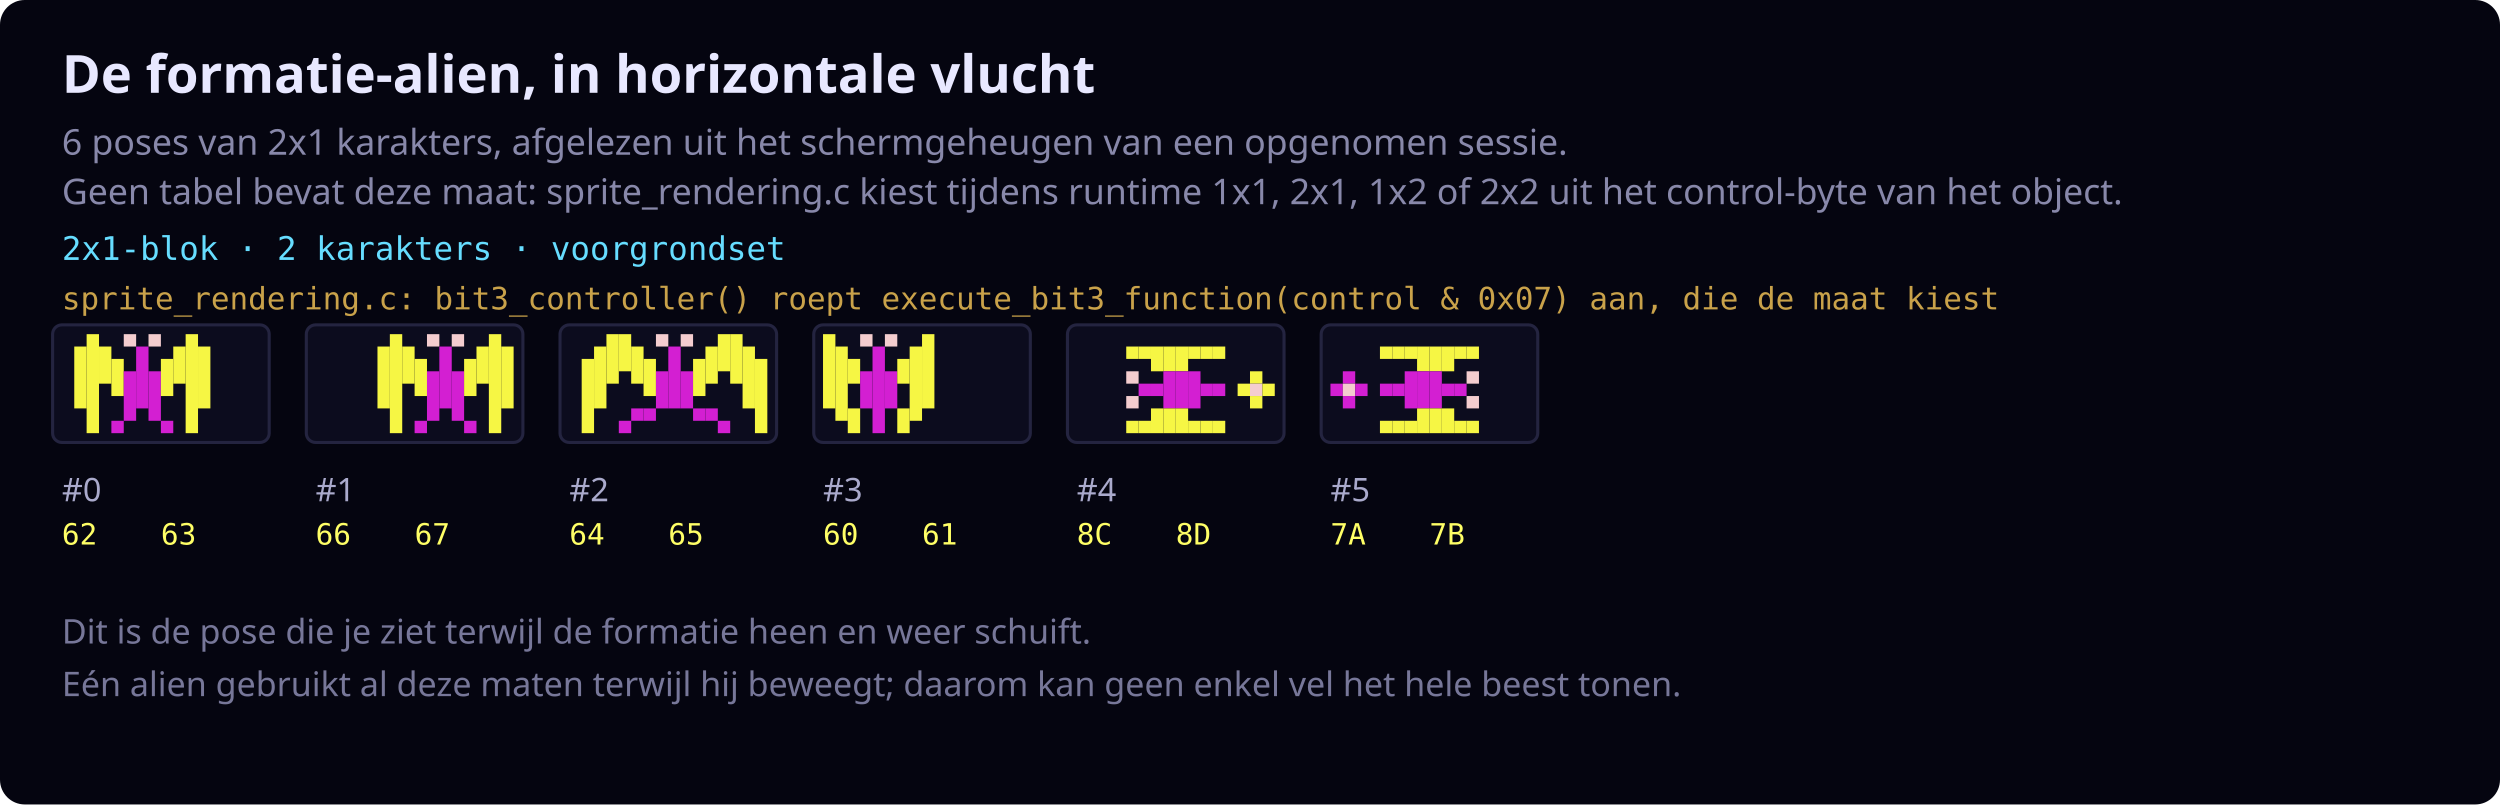
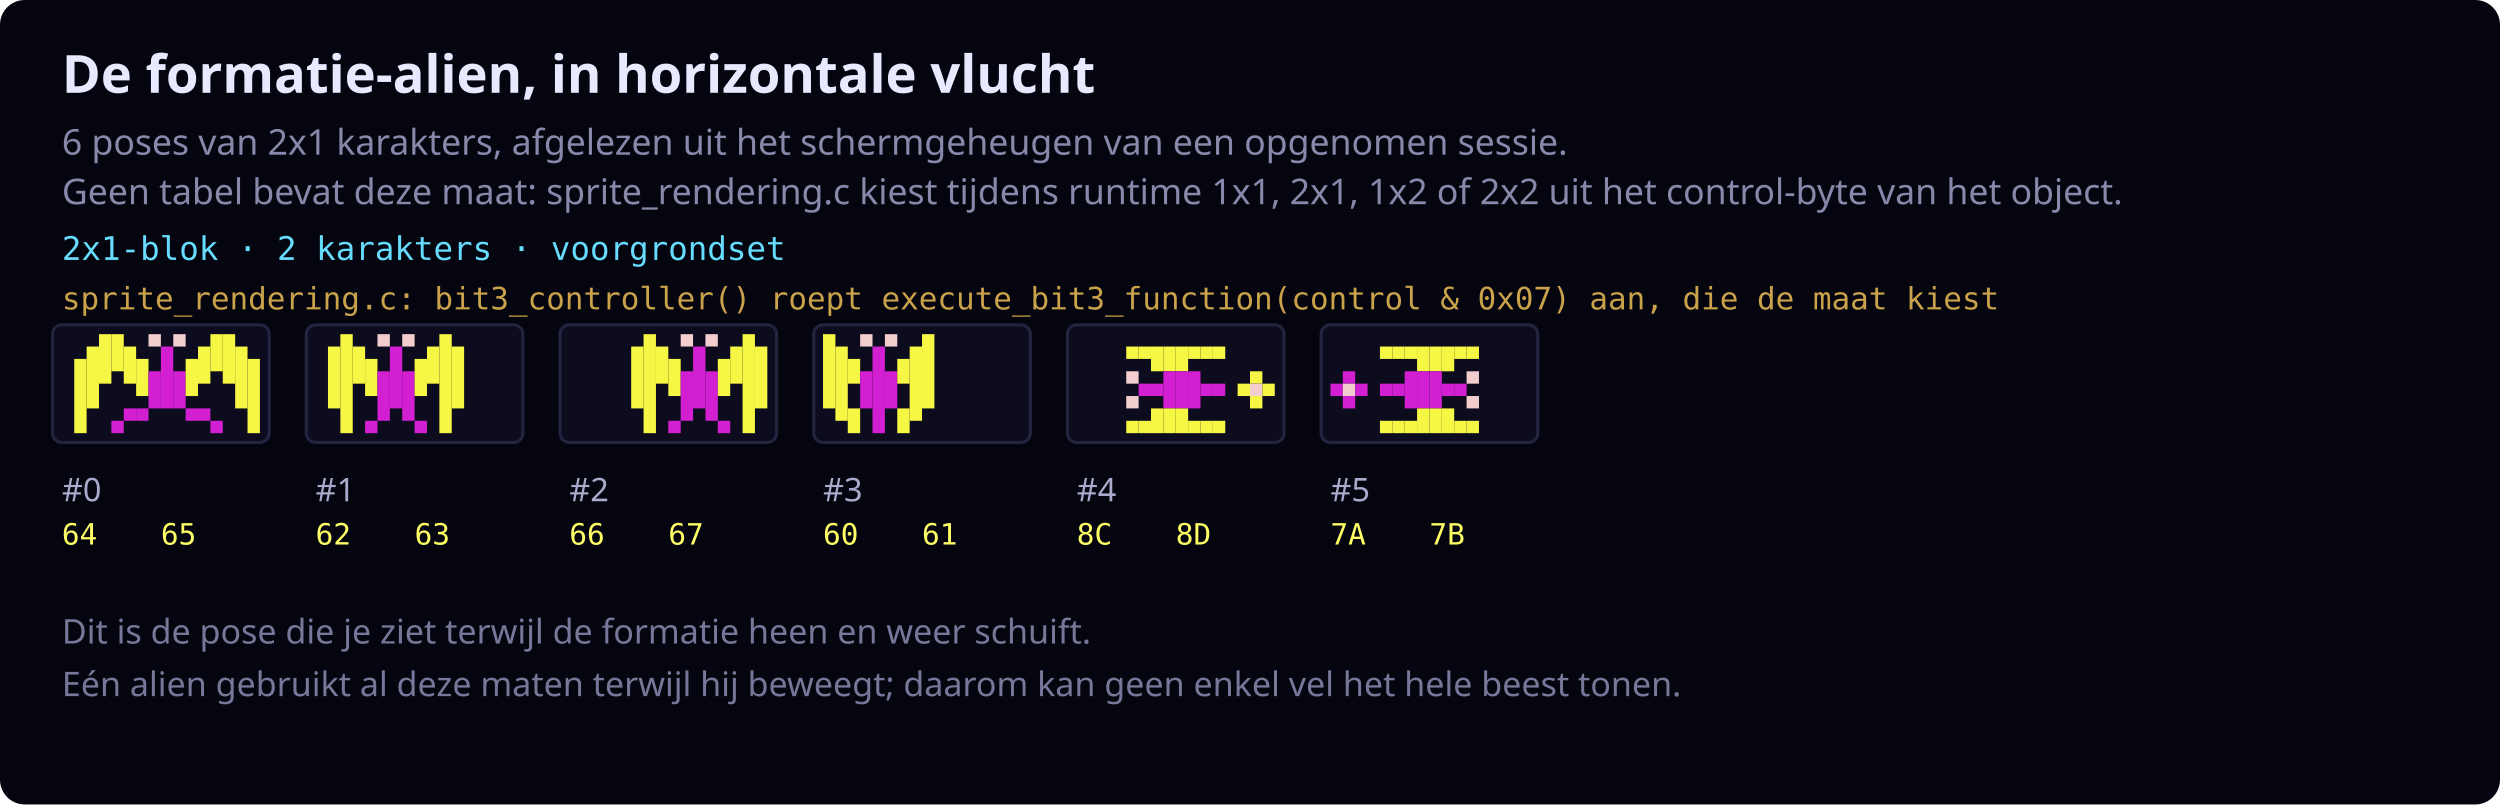
<svg xmlns="http://www.w3.org/2000/svg" width="808" height="260" viewBox="0 0 808 260" role="img" aria-label="Poses van de Phoenix-formatie-alien in horizontale vlucht, elk 2 bij 1 karakters, met de karaktercodes erbij.">
  <style>
  .bg{fill:#050510} .cell{fill:#0C0C1E;stroke:#242440;stroke-width:1}
  .h1{fill:#E8E8FF;font-family:'Segoe UI',system-ui,sans-serif;font-size:17px;font-weight:600}
  .sub{fill:#8888AA;font-family:'Segoe UI',system-ui,sans-serif;font-size:11.5px}
  .idx{fill:#FFFF66;font-family:monospace;font-size:9.5px}
  .lbl{fill:#AAAACC;font-family:'Segoe UI',system-ui,sans-serif;font-size:10.5px}
  .note{fill:#777799;font-family:'Segoe UI',system-ui,sans-serif;font-size:11px}
  .grp{fill:#66DDFF;font-family:monospace;font-size:10.5px}
  .src{fill:#C9A24A;font-family:monospace;font-size:10px}
</style>
  <rect class="bg" x="0" y="0" width="808" height="260" rx="8" />
  <text class="h1" x="20" y="30">De formatie-alien, in horizontale vlucht</text>
  <text class="sub" x="20" y="50">6 poses van 2x1 karakters, afgelezen uit het schermgeheugen van een opgenomen sessie.</text>
  <text class="sub" x="20" y="66">Geen tabel bevat deze maat: sprite_rendering.c kiest tijdens runtime 1x1, 2x1, 1x2 of 2x2 uit het control-byte van het object.</text>
  <text class="grp" x="20" y="84">2x1-blok · 2 karakters · voorgrondset</text>
  <text class="src" x="20" y="100">sprite_rendering.c: bit3_controller() roept execute_bit3_function(control &amp; 0x07) aan, die de maat kiest</text>
  <rect class="cell" x="17" y="105" width="70" height="38" rx="3" />
-   <rect x="24" y="112" width="4" height="20" fill="#f6f644" />
-   <rect x="28" y="108" width="4" height="32" fill="#f6f644" />
-   <rect x="32" y="112" width="4" height="12" fill="#f6f644" />
-   <rect x="36" y="116" width="4" height="12" fill="#f6f644" />
+   <rect x="24" y="116" width="4" height="24" fill="#f6f644" />
+   <rect x="28" y="112" width="4" height="20" fill="#f6f644" />
+   <rect x="32" y="108" width="4" height="16" fill="#f6f644" />
+   <rect x="36" y="108" width="4" height="12" fill="#f6f644" />
  <rect x="36" y="136" width="4" height="4" fill="#d31fd2" />
-   <rect x="40" y="108" width="4" height="4" fill="#f4cdcf" />
-   <rect x="40" y="120" width="4" height="16" fill="#d31fd2" />
-   <rect x="44" y="112" width="4" height="20" fill="#d31fd2" />
+   <rect x="40" y="112" width="4" height="12" fill="#f6f644" />
+   <rect x="40" y="132" width="4" height="4" fill="#d31fd2" />
+   <rect x="44" y="116" width="4" height="12" fill="#f6f644" />
+   <rect x="44" y="132" width="4" height="4" fill="#d31fd2" />
  <rect x="48" y="108" width="4" height="4" fill="#f4cdcf" />
-   <rect x="48" y="120" width="4" height="16" fill="#d31fd2" />
-   <rect x="52" y="116" width="4" height="12" fill="#f6f644" />
-   <rect x="52" y="136" width="4" height="4" fill="#d31fd2" />
-   <rect x="56" y="112" width="4" height="12" fill="#f6f644" />
-   <rect x="60" y="108" width="4" height="32" fill="#f6f644" />
-   <rect x="64" y="112" width="4" height="20" fill="#f6f644" />
+   <rect x="48" y="120" width="4" height="12" fill="#d31fd2" />
+   <rect x="52" y="112" width="4" height="20" fill="#d31fd2" />
+   <rect x="56" y="108" width="4" height="4" fill="#f4cdcf" />
+   <rect x="56" y="120" width="4" height="12" fill="#d31fd2" />
+   <rect x="60" y="116" width="4" height="12" fill="#f6f644" />
+   <rect x="60" y="132" width="4" height="4" fill="#d31fd2" />
+   <rect x="64" y="112" width="4" height="12" fill="#f6f644" />
+   <rect x="64" y="132" width="4" height="4" fill="#d31fd2" />
+   <rect x="68" y="108" width="4" height="12" fill="#f6f644" />
+   <rect x="68" y="136" width="4" height="4" fill="#d31fd2" />
+   <rect x="72" y="108" width="4" height="16" fill="#f6f644" />
+   <rect x="76" y="112" width="4" height="20" fill="#f6f644" />
+   <rect x="80" y="116" width="4" height="24" fill="#f6f644" />
  <text class="lbl" x="20" y="162">#0</text>
-   <text class="idx" x="20" y="176">62</text>
-   <text class="idx" x="52" y="176">63</text>
+   <text class="idx" x="20" y="176">64</text>
+   <text class="idx" x="52" y="176">65</text>
  <rect class="cell" x="99" y="105" width="70" height="38" rx="3" />
-   <rect x="122" y="112" width="4" height="20" fill="#f6f644" />
-   <rect x="126" y="108" width="4" height="32" fill="#f6f644" />
-   <rect x="130" y="112" width="4" height="12" fill="#f6f644" />
+   <rect x="106" y="112" width="4" height="20" fill="#f6f644" />
+   <rect x="110" y="108" width="4" height="32" fill="#f6f644" />
+   <rect x="114" y="112" width="4" height="12" fill="#f6f644" />
+   <rect x="118" y="116" width="4" height="12" fill="#f6f644" />
+   <rect x="118" y="136" width="4" height="4" fill="#d31fd2" />
+   <rect x="122" y="108" width="4" height="4" fill="#f4cdcf" />
+   <rect x="122" y="120" width="4" height="16" fill="#d31fd2" />
+   <rect x="126" y="112" width="4" height="20" fill="#d31fd2" />
+   <rect x="130" y="108" width="4" height="4" fill="#f4cdcf" />
+   <rect x="130" y="120" width="4" height="16" fill="#d31fd2" />
  <rect x="134" y="116" width="4" height="12" fill="#f6f644" />
  <rect x="134" y="136" width="4" height="4" fill="#d31fd2" />
-   <rect x="138" y="108" width="4" height="4" fill="#f4cdcf" />
-   <rect x="138" y="120" width="4" height="16" fill="#d31fd2" />
-   <rect x="142" y="112" width="4" height="20" fill="#d31fd2" />
-   <rect x="146" y="108" width="4" height="4" fill="#f4cdcf" />
-   <rect x="146" y="120" width="4" height="16" fill="#d31fd2" />
-   <rect x="150" y="116" width="4" height="12" fill="#f6f644" />
-   <rect x="150" y="136" width="4" height="4" fill="#d31fd2" />
-   <rect x="154" y="112" width="4" height="12" fill="#f6f644" />
-   <rect x="158" y="108" width="4" height="32" fill="#f6f644" />
-   <rect x="162" y="112" width="4" height="20" fill="#f6f644" />
+   <rect x="138" y="112" width="4" height="12" fill="#f6f644" />
+   <rect x="142" y="108" width="4" height="32" fill="#f6f644" />
+   <rect x="146" y="112" width="4" height="20" fill="#f6f644" />
  <text class="lbl" x="102" y="162">#1</text>
-   <text class="idx" x="102" y="176">66</text>
-   <text class="idx" x="134" y="176">67</text>
+   <text class="idx" x="102" y="176">62</text>
+   <text class="idx" x="134" y="176">63</text>
  <rect class="cell" x="181" y="105" width="70" height="38" rx="3" />
-   <rect x="188" y="116" width="4" height="24" fill="#f6f644" />
-   <rect x="192" y="112" width="4" height="20" fill="#f6f644" />
-   <rect x="196" y="108" width="4" height="16" fill="#f6f644" />
-   <rect x="200" y="108" width="4" height="12" fill="#f6f644" />
-   <rect x="200" y="136" width="4" height="4" fill="#d31fd2" />
-   <rect x="204" y="112" width="4" height="12" fill="#f6f644" />
-   <rect x="204" y="132" width="4" height="4" fill="#d31fd2" />
-   <rect x="208" y="116" width="4" height="12" fill="#f6f644" />
-   <rect x="208" y="132" width="4" height="4" fill="#d31fd2" />
-   <rect x="212" y="108" width="4" height="4" fill="#f4cdcf" />
-   <rect x="212" y="120" width="4" height="12" fill="#d31fd2" />
-   <rect x="216" y="112" width="4" height="20" fill="#d31fd2" />
+   <rect x="204" y="112" width="4" height="20" fill="#f6f644" />
+   <rect x="208" y="108" width="4" height="32" fill="#f6f644" />
+   <rect x="212" y="112" width="4" height="12" fill="#f6f644" />
+   <rect x="216" y="116" width="4" height="12" fill="#f6f644" />
+   <rect x="216" y="136" width="4" height="4" fill="#d31fd2" />
  <rect x="220" y="108" width="4" height="4" fill="#f4cdcf" />
-   <rect x="220" y="120" width="4" height="12" fill="#d31fd2" />
-   <rect x="224" y="116" width="4" height="12" fill="#f6f644" />
-   <rect x="224" y="132" width="4" height="4" fill="#d31fd2" />
-   <rect x="228" y="112" width="4" height="12" fill="#f6f644" />
-   <rect x="228" y="132" width="4" height="4" fill="#d31fd2" />
-   <rect x="232" y="108" width="4" height="12" fill="#f6f644" />
+   <rect x="220" y="120" width="4" height="16" fill="#d31fd2" />
+   <rect x="224" y="112" width="4" height="20" fill="#d31fd2" />
+   <rect x="228" y="108" width="4" height="4" fill="#f4cdcf" />
+   <rect x="228" y="120" width="4" height="16" fill="#d31fd2" />
+   <rect x="232" y="116" width="4" height="12" fill="#f6f644" />
  <rect x="232" y="136" width="4" height="4" fill="#d31fd2" />
-   <rect x="236" y="108" width="4" height="16" fill="#f6f644" />
-   <rect x="240" y="112" width="4" height="20" fill="#f6f644" />
-   <rect x="244" y="116" width="4" height="24" fill="#f6f644" />
+   <rect x="236" y="112" width="4" height="12" fill="#f6f644" />
+   <rect x="240" y="108" width="4" height="32" fill="#f6f644" />
+   <rect x="244" y="112" width="4" height="20" fill="#f6f644" />
  <text class="lbl" x="184" y="162">#2</text>
-   <text class="idx" x="184" y="176">64</text>
-   <text class="idx" x="216" y="176">65</text>
+   <text class="idx" x="184" y="176">66</text>
+   <text class="idx" x="216" y="176">67</text>
  <rect class="cell" x="263" y="105" width="70" height="38" rx="3" />
  <rect x="266" y="108" width="4" height="24" fill="#f6f644" />
  <rect x="270" y="112" width="4" height="24" fill="#f6f644" />
  <rect x="274" y="116" width="4" height="8" fill="#f6f644" />
  <rect x="274" y="132" width="4" height="8" fill="#f6f644" />
  <rect x="278" y="108" width="4" height="4" fill="#f4cdcf" />
  <rect x="278" y="120" width="4" height="12" fill="#d31fd2" />
  <rect x="282" y="112" width="4" height="28" fill="#d31fd2" />
  <rect x="286" y="108" width="4" height="4" fill="#f4cdcf" />
  <rect x="286" y="120" width="4" height="12" fill="#d31fd2" />
  <rect x="290" y="116" width="4" height="8" fill="#f6f644" />
  <rect x="290" y="132" width="4" height="8" fill="#f6f644" />
  <rect x="294" y="112" width="4" height="24" fill="#f6f644" />
  <rect x="298" y="108" width="4" height="24" fill="#f6f644" />
  <text class="lbl" x="266" y="162">#3</text>
  <text class="idx" x="266" y="176">60</text>
  <text class="idx" x="298" y="176">61</text>
  <rect class="cell" x="345" y="105" width="70" height="38" rx="3" />
  <rect x="364" y="112" width="4" height="4" fill="#f6f644" />
  <rect x="364" y="120" width="4" height="4" fill="#f4cdcf" />
  <rect x="364" y="128" width="4" height="4" fill="#f4cdcf" />
  <rect x="364" y="136" width="4" height="4" fill="#f6f644" />
  <rect x="368" y="112" width="4" height="4" fill="#f6f644" />
  <rect x="368" y="124" width="4" height="4" fill="#d31fd2" />
  <rect x="368" y="136" width="4" height="4" fill="#f6f644" />
  <rect x="372" y="112" width="4" height="8" fill="#f6f644" />
  <rect x="372" y="124" width="4" height="4" fill="#d31fd2" />
  <rect x="372" y="132" width="4" height="8" fill="#f6f644" />
  <rect x="376" y="112" width="4" height="8" fill="#f6f644" />
  <rect x="376" y="120" width="4" height="12" fill="#d31fd2" />
  <rect x="376" y="132" width="4" height="8" fill="#f6f644" />
  <rect x="380" y="112" width="4" height="8" fill="#f6f644" />
  <rect x="380" y="120" width="4" height="12" fill="#d31fd2" />
  <rect x="380" y="132" width="4" height="8" fill="#f6f644" />
  <rect x="384" y="112" width="4" height="4" fill="#f6f644" />
  <rect x="384" y="120" width="4" height="12" fill="#d31fd2" />
  <rect x="384" y="136" width="4" height="4" fill="#f6f644" />
  <rect x="388" y="112" width="4" height="4" fill="#f6f644" />
  <rect x="388" y="124" width="4" height="4" fill="#d31fd2" />
  <rect x="388" y="136" width="4" height="4" fill="#f6f644" />
  <rect x="392" y="112" width="4" height="4" fill="#f6f644" />
  <rect x="392" y="124" width="4" height="4" fill="#d31fd2" />
  <rect x="392" y="136" width="4" height="4" fill="#f6f644" />
  <rect x="400" y="124" width="4" height="4" fill="#f6f644" />
  <rect x="404" y="120" width="4" height="4" fill="#f6f644" />
  <rect x="404" y="124" width="4" height="4" fill="#f4cdcf" />
  <rect x="404" y="128" width="4" height="4" fill="#f6f644" />
  <rect x="408" y="124" width="4" height="4" fill="#f6f644" />
  <text class="lbl" x="348" y="162">#4</text>
  <text class="idx" x="348" y="176">8C</text>
  <text class="idx" x="380" y="176">8D</text>
  <rect class="cell" x="427" y="105" width="70" height="38" rx="3" />
  <rect x="430" y="124" width="4" height="4" fill="#d31fd2" />
  <rect x="434" y="120" width="4" height="4" fill="#d31fd2" />
  <rect x="434" y="124" width="4" height="4" fill="#f4cdcf" />
  <rect x="434" y="128" width="4" height="4" fill="#d31fd2" />
  <rect x="438" y="124" width="4" height="4" fill="#d31fd2" />
  <rect x="446" y="112" width="4" height="4" fill="#f6f644" />
  <rect x="446" y="124" width="4" height="4" fill="#d31fd2" />
  <rect x="446" y="136" width="4" height="4" fill="#f6f644" />
  <rect x="450" y="112" width="4" height="4" fill="#f6f644" />
  <rect x="450" y="124" width="4" height="4" fill="#d31fd2" />
  <rect x="450" y="136" width="4" height="4" fill="#f6f644" />
  <rect x="454" y="112" width="4" height="4" fill="#f6f644" />
  <rect x="454" y="120" width="4" height="12" fill="#d31fd2" />
  <rect x="454" y="136" width="4" height="4" fill="#f6f644" />
  <rect x="458" y="112" width="4" height="8" fill="#f6f644" />
  <rect x="458" y="120" width="4" height="12" fill="#d31fd2" />
  <rect x="458" y="132" width="4" height="8" fill="#f6f644" />
  <rect x="462" y="112" width="4" height="8" fill="#f6f644" />
  <rect x="462" y="120" width="4" height="12" fill="#d31fd2" />
  <rect x="462" y="132" width="4" height="8" fill="#f6f644" />
  <rect x="466" y="112" width="4" height="8" fill="#f6f644" />
  <rect x="466" y="124" width="4" height="4" fill="#d31fd2" />
  <rect x="466" y="132" width="4" height="8" fill="#f6f644" />
  <rect x="470" y="112" width="4" height="4" fill="#f6f644" />
  <rect x="470" y="124" width="4" height="4" fill="#d31fd2" />
  <rect x="470" y="136" width="4" height="4" fill="#f6f644" />
  <rect x="474" y="112" width="4" height="4" fill="#f6f644" />
  <rect x="474" y="120" width="4" height="4" fill="#f4cdcf" />
  <rect x="474" y="128" width="4" height="4" fill="#f4cdcf" />
  <rect x="474" y="136" width="4" height="4" fill="#f6f644" />
  <text class="lbl" x="430" y="162">#5</text>
  <text class="idx" x="430" y="176">7A</text>
  <text class="idx" x="462" y="176">7B</text>
  <text class="note" x="20" y="208">Dit is de pose die je ziet terwijl de formatie heen en weer schuift.</text>
  <text class="note" x="20" y="225">Eén alien gebruikt al deze maten terwijl hij beweegt; daarom kan geen enkel vel het hele beest tonen.</text>
</svg>
